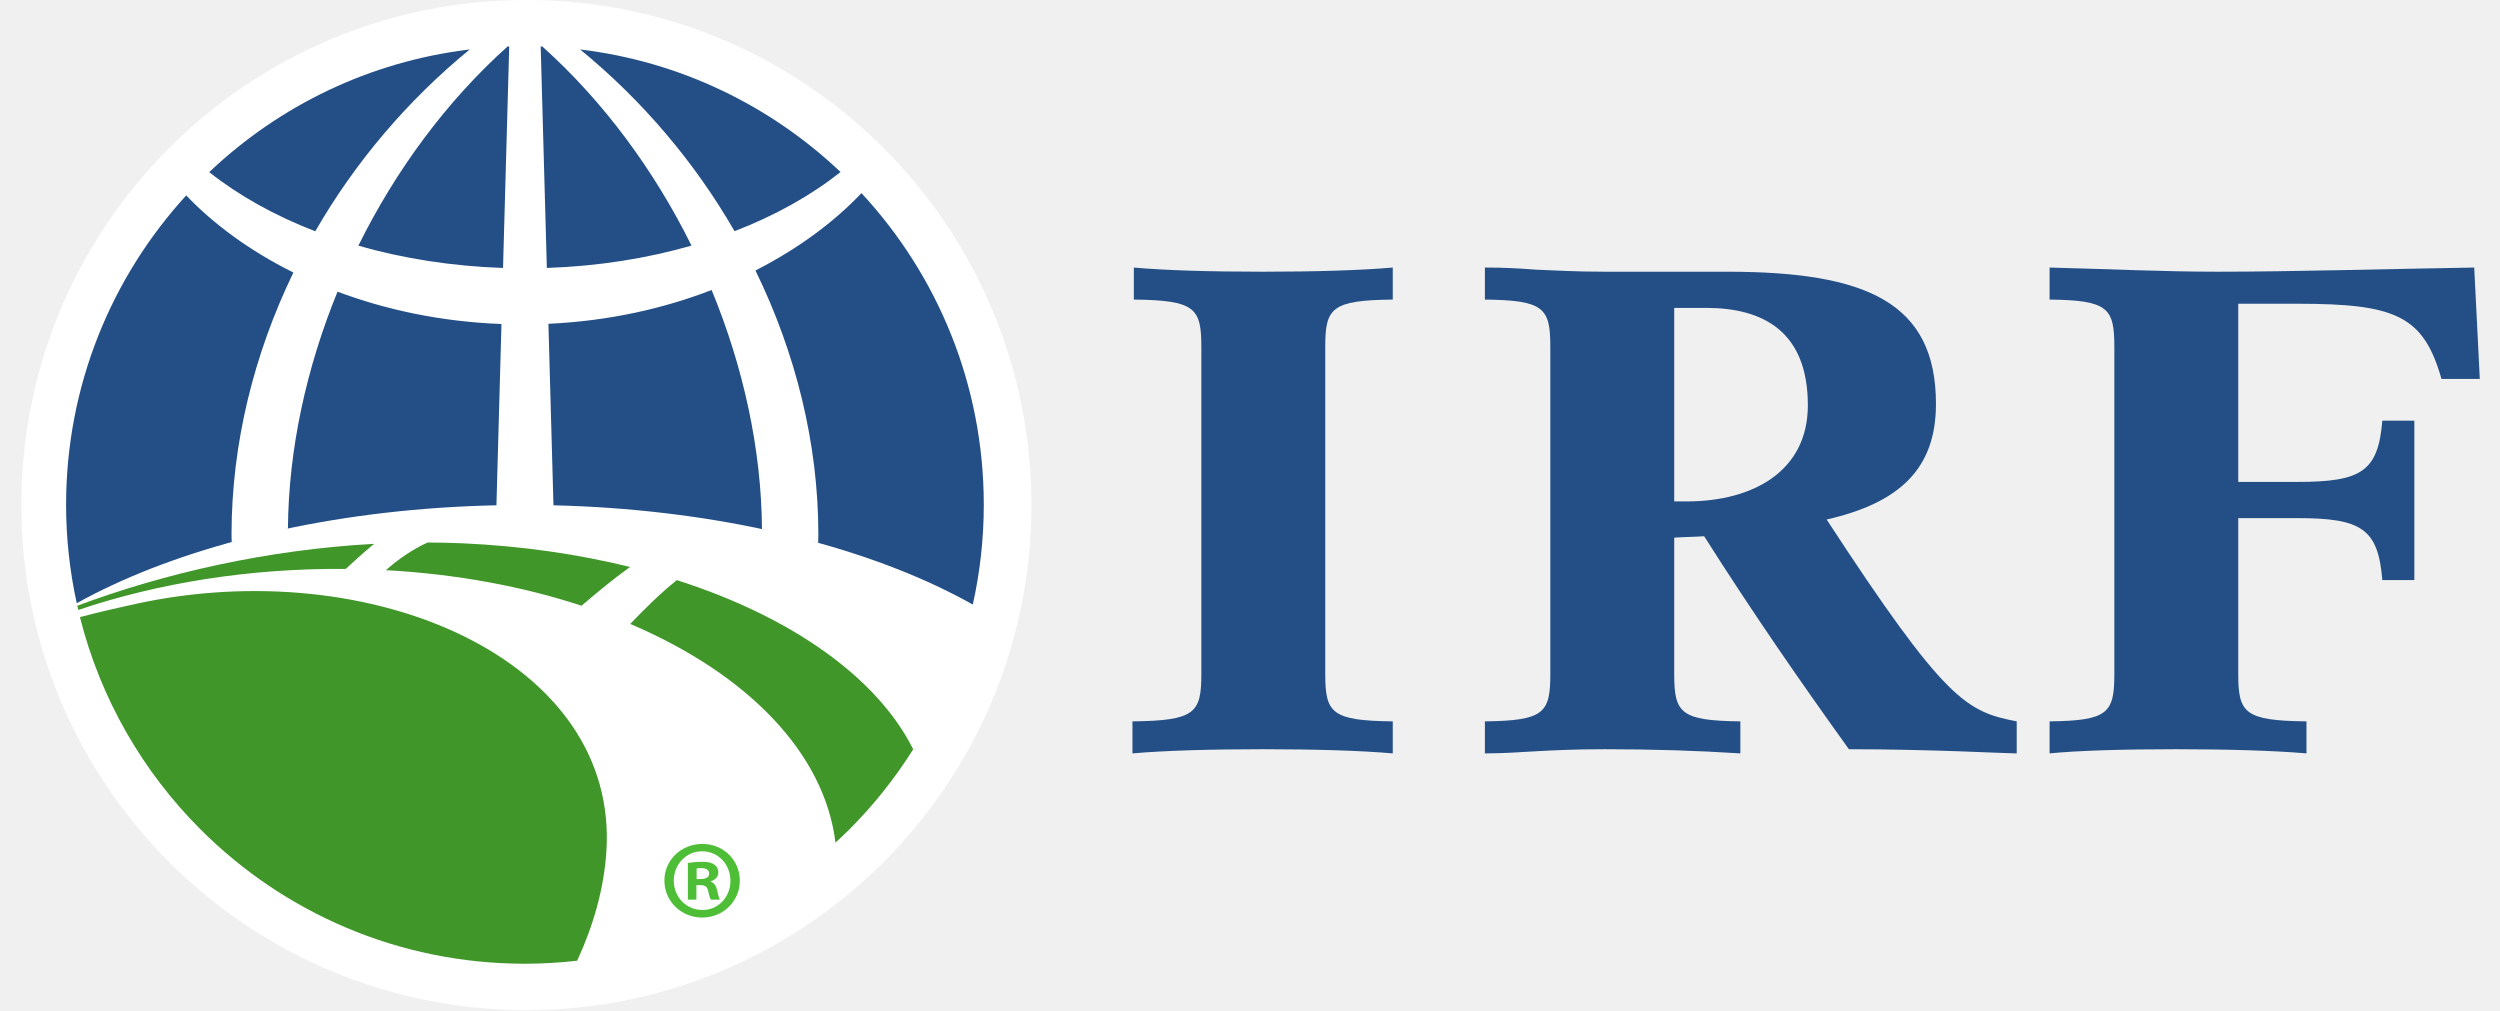
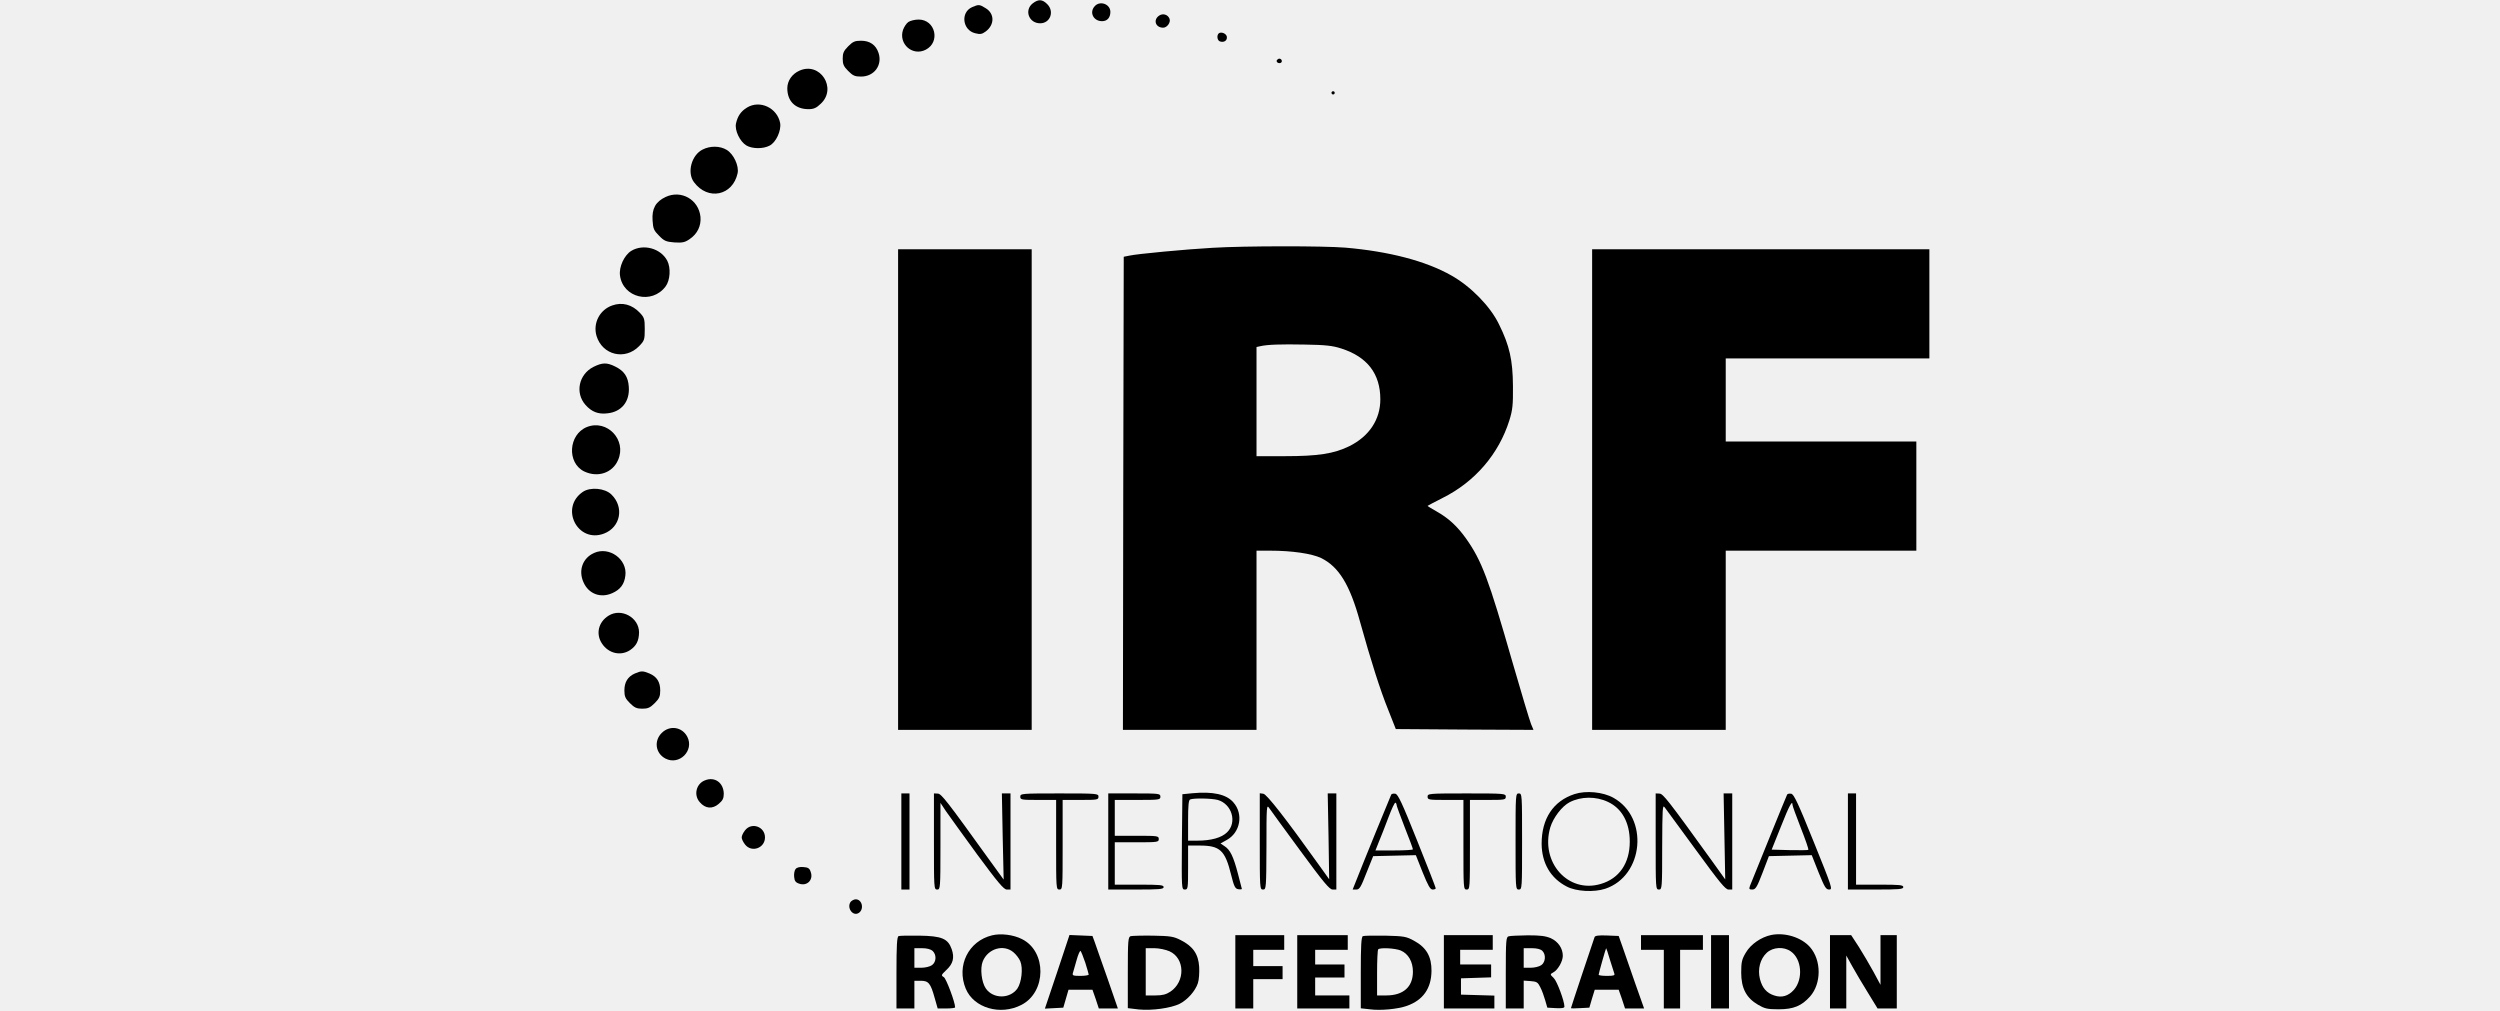
- <svg xmlns="http://www.w3.org/2000/svg" width="99" height="40" viewBox="0 0 99 40" fill="none">
-   <g clip-path="url(#clip0_735_42593)">
-     <path d="M44.845 28.566C47.326 28.539 47.573 28.235 47.573 26.692V13.737C47.573 12.193 47.326 11.89 44.9 11.863V10.595C46.113 10.705 47.932 10.76 49.999 10.76C52.067 10.76 53.886 10.705 55.153 10.595V11.863C52.728 11.89 52.48 12.193 52.48 13.737V26.692C52.48 28.235 52.728 28.539 55.153 28.566V29.834C53.886 29.724 52.067 29.669 49.999 29.669C47.932 29.669 46.113 29.724 44.845 29.834V28.566Z" fill="#234F86" />
-     <path d="M66.299 19.856H66.795C69.442 19.856 71.591 18.643 71.591 16.052C71.591 13.131 69.827 12.193 67.567 12.193H66.299V19.856ZM61.393 13.737C61.393 12.193 61.145 11.89 58.802 11.863V10.595H58.857C59.491 10.595 60.097 10.622 60.814 10.678C61.53 10.705 62.385 10.76 63.542 10.76H68.394C73.906 10.76 76.664 11.973 76.664 15.997C76.664 18.56 75.23 19.911 72.335 20.573C77.049 27.795 77.876 28.18 79.862 28.566V29.834H79.805C79.42 29.834 76.444 29.669 73.217 29.669C71.316 27.023 69.442 24.322 67.484 21.234C67.126 21.262 66.713 21.262 66.299 21.29V26.692C66.299 28.235 66.547 28.539 68.918 28.566V29.834C67.181 29.724 65.417 29.669 63.542 29.669C61.228 29.669 60.125 29.834 58.857 29.834H58.802V28.566C61.145 28.539 61.393 28.235 61.393 26.692V13.737Z" fill="#234F86" />
-     <path d="M98.2 15.005H96.683C95.967 12.496 94.864 12.028 90.977 12.028H88.635V19.084H90.977C93.514 19.084 94.174 18.671 94.34 16.659H95.608V22.97H94.34C94.174 20.931 93.514 20.518 90.977 20.518H88.635V26.692C88.635 28.235 88.882 28.539 91.336 28.566V29.834C90.04 29.724 88.221 29.669 86.154 29.669C84.087 29.669 82.267 29.724 81.164 29.834V28.566C83.479 28.539 83.728 28.235 83.728 26.692V13.737C83.728 12.193 83.479 11.89 81.164 11.863V10.595C83.397 10.649 85.629 10.76 87.835 10.76C90.701 10.76 94.588 10.649 97.979 10.595L98.2 15.005Z" fill="#234F86" />
-     <path d="M20.844 0C9.799 0 0.845 8.955 0.845 20.001C0.845 31.046 9.799 40 20.844 40C31.89 40 40.844 31.046 40.844 20.001C40.844 8.955 31.89 0 20.844 0Z" fill="white" />
-     <path d="M14.816 21.536C10.591 21.764 6.483 22.706 3.062 23.988C3.075 24.043 3.088 24.099 3.101 24.154C6.249 23.091 9.876 22.497 13.691 22.529C13.989 22.251 14.392 21.886 14.816 21.536ZM16.933 21.484C16.381 21.731 15.767 22.142 15.284 22.579C18.094 22.733 20.71 23.225 23.029 23.986C23.63 23.47 24.32 22.902 24.95 22.452C22.906 21.947 20.667 21.619 18.283 21.513C17.833 21.493 17.384 21.486 16.933 21.484ZM5.356 23.918C4.595 24.085 3.872 24.25 3.166 24.438C3.978 27.671 5.654 30.557 7.939 32.843C11.23 36.133 15.766 38.164 20.788 38.164C21.488 38.164 22.178 38.121 22.857 38.044C23.508 36.632 23.907 35.197 24.009 33.778C24.561 26.096 14.673 21.877 5.356 23.918ZM26.803 22.973C26.142 23.499 25.509 24.131 24.958 24.708C29.575 26.674 32.648 29.797 33.085 33.368C33.272 33.196 33.457 33.022 33.636 32.843C34.593 31.887 35.439 30.822 36.163 29.673C34.761 26.866 31.4 24.442 26.803 22.973Z" fill="#409629" />
-     <path d="M21.476 1.841C21.455 1.84 21.433 1.84 21.411 1.839L21.655 10.611C23.689 10.542 25.622 10.232 27.383 9.726C25.909 6.748 23.903 4.019 21.476 1.841ZM34.114 7.647C33.068 8.755 31.648 9.829 29.916 10.711C31.515 13.983 32.401 17.555 32.407 21.138C32.407 21.256 32.403 21.374 32.401 21.491C32.29 21.46 32.175 21.433 32.062 21.403C34.52 22.059 36.709 22.92 38.523 23.941C38.805 22.67 38.958 21.351 38.958 19.994C38.958 15.223 37.12 10.891 34.114 7.647ZM14.191 9.729C15.953 10.234 17.886 10.542 19.92 10.611L20.165 1.839C20.143 1.84 20.121 1.84 20.099 1.841C17.672 4.019 15.666 6.75 14.191 9.729ZM28.181 11.484C26.287 12.216 24.112 12.713 21.717 12.822L21.917 20.003V20.01C24.936 20.083 27.804 20.43 30.416 21.003C30.334 20.985 30.255 20.965 30.174 20.948C30.152 17.8 29.443 14.547 28.181 11.484ZM29.088 9.155C30.697 8.535 32.116 7.74 33.286 6.812C30.524 4.194 26.95 2.435 22.974 1.959C25.448 3.983 27.523 6.439 29.088 9.155ZM11.402 20.925C11.327 20.941 11.253 20.959 11.178 20.976C13.787 20.412 16.648 20.075 19.659 20.009V20.005L19.858 12.831C17.443 12.739 15.263 12.261 13.366 11.55C12.125 14.586 11.427 17.807 11.402 20.925ZM18.601 1.959C14.623 2.436 11.047 4.195 8.285 6.816C9.456 7.743 10.876 8.539 12.485 9.159C14.05 6.441 16.127 3.984 18.601 1.959ZM9.169 21.138C9.174 17.585 10.045 14.043 11.618 10.792C9.864 9.92 8.431 8.848 7.374 7.738C4.419 10.972 2.617 15.268 2.617 19.994C2.617 21.332 2.766 22.634 3.039 23.887C4.838 22.887 6.998 22.045 9.417 21.399C9.337 21.421 9.253 21.44 9.174 21.462C9.172 21.354 9.169 21.247 9.169 21.138Z" fill="#234F86" />
-     <path d="M27.586 34.81H27.746C27.932 34.81 28.082 34.748 28.082 34.598C28.082 34.465 27.985 34.376 27.772 34.376C27.684 34.376 27.622 34.384 27.586 34.394V34.81ZM27.577 35.626H27.24V34.172C27.373 34.154 27.559 34.128 27.799 34.128C28.074 34.128 28.198 34.172 28.295 34.243C28.384 34.305 28.446 34.411 28.446 34.553C28.446 34.73 28.313 34.846 28.145 34.899V34.917C28.287 34.961 28.357 35.076 28.402 35.271C28.446 35.493 28.482 35.573 28.508 35.626H28.154C28.109 35.573 28.082 35.449 28.038 35.271C28.012 35.12 27.923 35.05 27.737 35.05H27.577V35.626ZM26.682 34.872C26.682 35.519 27.17 36.034 27.817 36.034C28.446 36.042 28.925 35.519 28.925 34.881C28.925 34.234 28.446 33.711 27.799 33.711C27.17 33.711 26.682 34.234 26.682 34.872ZM29.297 34.872C29.297 35.688 28.641 36.335 27.808 36.335C26.975 36.335 26.31 35.688 26.31 34.872C26.31 34.057 26.975 33.419 27.817 33.419C28.641 33.419 29.297 34.057 29.297 34.872Z" fill="#4FBE37" />
+ <svg xmlns="http://www.w3.org/2000/svg" version="1.0" width="99" height="40" viewBox="0 0 834 620" preserveAspectRatio="xMidYMid meet">
+   <g transform="translate(0,620) scale(0.1,-0.1)" fill="#000000" stroke="none">
+     <path d="M2836 6179 c-53 -42 -23 -122 46 -122 62 0 89 73 43 118 -30 30 -54 31 -89 4z" />
+     <path d="M3217 6162 c-35 -38 -8 -92 45 -92 31 0 51 21 51 57 0 48 -64 71 -96 35z" />
+     <path d="M2464 6156 c-72 -32 -59 -141 19 -160 31 -8 42 -6 65 11 55 41 55 110 -1 143 -37 23 -42 24 -83 6z" />
+     <path d="M3612 6104 c-38 -26 -22 -74 25 -74 24 0 48 33 39 55 -10 26 -41 35 -64 19z" />
+     <path d="M2073 6065 c-12 -8 -26 -30 -33 -49 -28 -86 59 -163 140 -121 91 47 59 185 -44 185 -23 0 -51 -7 -63 -15z" />
+     <path d="M3977 5994 c-12 -13 -8 -42 8 -48 25 -9 46 5 43 28 -3 21 -37 34 -51 20z" />
+     <path d="M1704 5916 c-28 -28 -34 -42 -34 -76 0 -34 6 -48 34 -76 29 -29 41 -34 79 -34 80 0 132 70 107 145 -16 49 -53 75 -107 75 -38 0 -50 -5 -79 -34z" />
+     <path d="M4335 5831 c-7 -12 12 -24 25 -16 11 7 4 25 -10 25 -5 0 -11 -4 -15 -9z" />
+     <path d="M1404 5766 c-45 -20 -74 -62 -74 -108 0 -79 49 -128 130 -128 32 0 48 7 75 33 103 95 -4 261 -131 203z" />
+     <path d="M4670 5630 c0 -5 5 -10 10 -10 6 0 10 5 10 10 0 6 -4 10 -10 10 -5 0 -10 -4 -10 -10z" />
+     <path d="M1083 5540 c-38 -23 -58 -53 -68 -98 -9 -42 24 -111 64 -135 36 -21 102 -22 142 -1 40 20 73 93 65 139 -18 93 -124 143 -203 95z" />
+     <path d="M810 5282 c-68 -34 -97 -141 -53 -200 85 -115 238 -84 268 55 9 45 -24 117 -67 143 -41 25 -101 26 -148 2z" />
+     <path d="M583 4991 c-61 -29 -85 -71 -80 -144 3 -51 8 -62 40 -94 31 -32 43 -37 94 -41 49 -3 64 0 93 20 48 32 72 82 67 137 -11 106 -118 167 -214 122z" />
+     <path d="M3940 4679 c-160 -9 -461 -37 -510 -48 l-35 -7 -3 -1452 -2 -1452 410 0 410 0 0 550 0 550 83 0 c135 0 256 -18 313 -45 109 -53 177 -164 239 -390 68 -244 125 -423 173 -541 l47 -119 423 -3 422 -2 -15 36 c-8 20 -60 192 -115 383 -145 506 -187 619 -285 757 -53 74 -107 124 -180 165 -30 17 -55 32 -55 34 0 1 42 23 93 49 198 99 344 269 409 476 20 64 23 95 22 210 -1 160 -21 249 -86 380 -53 110 -174 233 -292 299 -156 89 -383 148 -651 171 -137 11 -614 11 -815 -1z m790 -618 c160 -51 240 -155 240 -312 0 -124 -68 -227 -191 -288 -94 -46 -192 -61 -395 -61 l-174 0 0 335 0 335 23 5 c43 10 124 13 277 10 124 -2 168 -7 220 -24z" />
+     <path d="M372 4660 c-43 -27 -76 -98 -69 -151 18 -137 196 -180 280 -67 28 37 33 114 10 158 -40 76 -147 105 -221 60z" />
+     <path d="M2010 3195 l0 -1475 410 0 410 0 0 1475 0 1475 -410 0 -410 0 0 -1475z" />
+     <path d="M6270 3195 l0 -1475 410 0 410 0 0 550 0 550 585 0 585 0 0 335 0 335 -585 0 -585 0 0 255 0 255 625 0 625 0 0 335 0 335 -1035 0 -1035 0 0 -1475z" />
+     <path d="M255 4325 c-77 -27 -119 -109 -96 -187 36 -118 175 -151 261 -63 33 34 35 40 35 105 0 63 -3 71 -30 100 -48 51 -109 67 -170 45z" />
+     <path d="M140 3948 c-90 -46 -114 -159 -49 -233 38 -43 79 -59 135 -52 87 9 138 73 131 163 -4 61 -28 97 -83 124 -52 26 -79 25 -134 -2z" />
+     <path d="M100 3579 c-114 -46 -124 -221 -16 -273 83 -39 173 -9 207 70 55 123 -67 252 -191 203z" />
+     <path d="M75 3181 c-144 -98 -32 -318 130 -256 102 39 125 163 45 240 -40 39 -129 47 -175 16z" />
+     <path d="M144 2806 c-70 -31 -98 -107 -65 -180 31 -71 104 -99 176 -67 50 22 75 55 81 108 13 100 -99 181 -192 139z" />
+     <path d="M233 2421 c-63 -39 -80 -113 -40 -172 40 -60 114 -77 171 -40 39 26 55 57 56 109 0 92 -109 152 -187 103z" />
+     <path d="M394 2066 c-43 -19 -64 -53 -64 -104 0 -37 6 -50 34 -78 28 -28 42 -34 76 -34 34 0 48 6 76 34 28 28 34 41 34 78 0 52 -21 85 -66 104 -41 17 -50 17 -90 0z" />
+     <path d="M559 1701 c-49 -49 -38 -125 23 -157 85 -44 178 49 134 134 -32 61 -108 72 -157 23z" />
+     <path d="M824 1410 c-54 -21 -70 -91 -31 -134 34 -40 77 -43 115 -11 25 21 32 34 32 63 -1 68 -56 107 -116 82z" />
+     <path d="M3815 1331 l-60 -6 -3 -292 c-2 -288 -2 -293 18 -293 19 0 20 6 20 135 l0 135 71 0 c125 0 156 -29 193 -179 18 -73 25 -86 44 -89 12 -2 22 -1 22 2 0 2 -11 45 -24 93 -28 107 -48 147 -82 169 l-25 17 38 21 c84 46 104 160 41 231 -43 50 -126 68 -253 56z m157 -41 c87 -25 120 -137 58 -198 -34 -34 -98 -52 -185 -52 l-55 0 0 124 c0 90 3 126 13 129 22 9 131 7 169 -3z" />
+     <path d="M6162 1326 c-131 -43 -202 -151 -202 -305 1 -119 55 -212 155 -263 57 -30 167 -36 236 -13 236 79 269 436 50 558 -64 36 -168 46 -239 23z m205 -48 c86 -40 134 -127 134 -244 0 -133 -65 -227 -179 -260 -200 -59 -371 134 -309 347 18 60 72 131 119 155 70 36 161 37 235 2z" />
+     <path d="M2030 1035 l0 -295 25 0 25 0 0 295 0 295 -25 0 -25 0 0 -295z" />
+     <path d="M2230 1035 c0 -288 0 -295 20 -295 19 0 20 7 20 266 l0 266 33 -50 c19 -27 105 -147 192 -266 127 -172 164 -216 182 -216 l23 0 0 295 0 295 -26 0 -27 0 5 -264 6 -265 -82 113 c-269 374 -301 415 -323 415 l-23 1 0 -295z" />
+     <path d="M2760 1310 c0 -19 7 -20 110 -20 l110 0 0 -275 c0 -268 0 -275 20 -275 20 0 20 7 20 275 l0 275 110 0 c103 0 110 1 110 20 0 19 -7 20 -240 20 -233 0 -240 -1 -240 -20z" />
+     <path d="M3300 1035 l0 -295 170 0 c144 0 170 2 170 15 0 13 -23 15 -150 15 l-150 0 0 130 0 130 135 0 c128 0 135 1 135 20 0 19 -7 20 -135 20 l-135 0 0 110 0 110 140 0 c133 0 140 1 140 20 0 19 -7 20 -160 20 l-160 0 0 -295z" />
+     <path d="M4230 1036 c0 -289 0 -296 20 -296 19 0 20 7 21 263 0 250 1 261 17 237 9 -13 95 -132 191 -262 141 -192 179 -238 198 -238 l23 0 0 295 0 295 -26 0 -27 0 5 -263 4 -264 -58 81 c-207 290 -325 441 -346 444 l-22 3 0 -295z" />
+     <path d="M5037 1323 c-4 -7 -174 -423 -217 -533 l-20 -50 23 0 c19 0 28 15 62 103 l41 102 131 3 131 3 42 -106 c33 -81 46 -105 61 -105 10 0 19 3 19 8 0 4 -51 136 -114 292 -92 231 -118 286 -134 288 -11 2 -22 0 -25 -5z m33 -65 c0 -5 23 -67 50 -137 28 -70 50 -130 50 -134 0 -4 -52 -7 -115 -7 l-115 0 21 53 c12 28 38 95 58 148 20 53 39 95 44 92 4 -2 7 -9 7 -15z" />
+     <path d="M5260 1310 c0 -19 7 -20 110 -20 l110 0 0 -275 c0 -268 0 -275 20 -275 20 0 20 7 20 275 l0 275 110 0 c103 0 110 1 110 20 0 19 -7 20 -240 20 -233 0 -240 -1 -240 -20z" />
+     <path d="M5800 1035 c0 -288 0 -295 20 -295 20 0 20 7 20 295 0 288 0 295 -20 295 -20 0 -20 -7 -20 -295z" />
+     <path d="M6660 1035 c0 -288 0 -295 20 -295 19 0 20 7 20 263 1 232 2 260 15 242 8 -11 94 -129 192 -262 143 -196 181 -243 200 -243 l23 0 0 295 0 295 -26 0 -27 0 5 -264 5 -264 -81 113 c-269 373 -301 414 -323 414 l-23 1 0 -295z" />
+     <path d="M7467 1323 c-4 -6 -195 -478 -228 -560 -7 -20 -5 -23 14 -23 20 0 29 14 63 103 l39 102 131 3 132 3 42 -106 c37 -91 45 -105 65 -105 23 0 18 13 -95 293 -95 236 -122 293 -138 295 -11 2 -22 0 -25 -5z m33 -64 c0 -6 23 -69 51 -141 28 -71 49 -131 46 -134 -2 -3 -54 -3 -115 -2 l-110 3 57 142 c50 127 71 166 71 132z" />
+     <path d="M7840 1035 l0 -295 170 0 c144 0 170 2 170 15 0 13 -23 15 -145 15 l-145 0 0 280 0 280 -25 0 -25 0 0 -295z" />
+     <path d="M1071 1104 c-12 -15 -21 -34 -21 -44 0 -10 9 -29 21 -44 40 -51 122 -22 122 44 0 66 -82 95 -122 44z" />
+     <path d="M1381 866 c-7 -8 -11 -30 -9 -48 2 -25 9 -35 31 -42 48 -17 88 23 71 71 -7 23 -16 29 -45 31 -22 2 -40 -2 -48 -12z" />
+     <path d="M1720 666 c-28 -35 11 -93 48 -70 35 22 22 84 -18 84 -10 0 -23 -7 -30 -14z" />
+     <path d="M2587 459 c-145 -35 -220 -186 -162 -327 49 -119 213 -167 342 -100 154 79 156 328 3 404 -53 27 -130 36 -183 23z m131 -104 c16 -13 35 -38 42 -55 18 -43 8 -130 -18 -168 -46 -64 -148 -64 -193 0 -27 38 -37 125 -19 168 32 78 128 106 188 55z" />
+     <path d="M7369 461 c-62 -13 -126 -57 -156 -109 -24 -40 -28 -58 -28 -122 0 -95 31 -155 103 -197 41 -24 57 -28 127 -28 92 0 141 21 193 79 70 80 70 222 -1 303 -53 60 -154 91 -238 74z m121 -101 c67 -47 76 -169 19 -235 -35 -39 -75 -51 -122 -35 -46 15 -73 46 -87 101 -15 60 1 123 42 161 38 35 105 39 148 8z" />
+     <path d="M2013 454 c-10 -4 -13 -59 -13 -225 l0 -219 55 0 55 0 0 85 0 85 40 0 c47 0 60 -16 85 -107 l18 -63 53 0 c30 0 54 3 54 7 0 31 -54 175 -69 185 -18 11 -17 13 14 43 43 39 52 77 34 129 -23 65 -61 81 -199 83 -63 1 -121 0 -127 -3z m209 -91 c25 -23 23 -68 -4 -87 -12 -9 -42 -16 -65 -16 l-43 0 0 60 0 60 47 0 c29 0 53 -6 65 -17z" />
+     <path d="M2987 235 l-76 -226 57 3 56 3 16 55 16 55 74 0 73 0 20 -57 19 -58 58 0 59 0 -65 188 c-36 103 -72 203 -78 222 l-13 35 -70 3 -71 3 -75 -226z m172 56 c11 -36 21 -69 21 -73 0 -4 -23 -8 -51 -8 -44 0 -51 2 -46 18 2 9 13 45 23 80 9 34 21 59 24 55 4 -4 17 -37 29 -72z" />
+     <path d="M3438 454 c-16 -5 -18 -24 -18 -224 l0 -218 67 -8 c81 -8 198 8 252 35 48 25 95 78 111 126 7 20 10 66 8 101 -5 78 -38 126 -114 164 -43 22 -63 25 -169 27 -66 1 -128 -1 -137 -3z m238 -93 c95 -43 98 -186 5 -248 -26 -17 -48 -23 -92 -23 l-59 0 0 145 0 145 53 0 c29 0 70 -9 93 -19z" />
+     <path d="M4080 235 l0 -225 55 0 55 0 0 90 0 90 90 0 90 0 0 40 0 40 -90 0 -90 0 0 50 0 50 95 0 95 0 0 45 0 45 -150 0 -150 0 0 -225z" />
+     <path d="M4460 235 l0 -225 160 0 160 0 0 40 0 40 -105 0 -105 0 0 55 0 55 90 0 90 0 0 40 0 40 -90 0 -90 0 0 45 0 45 100 0 100 0 0 45 0 45 -155 0 -155 0 0 -225z" />
+     <path d="M4863 454 c-10 -4 -13 -59 -13 -224 l0 -219 55 -6 c66 -9 172 1 228 21 99 35 150 107 151 214 1 88 -31 144 -106 185 -49 27 -61 29 -178 32 -69 1 -131 0 -137 -3z m232 -88 c47 -20 75 -69 75 -130 0 -94 -59 -146 -164 -146 l-56 0 0 138 c0 76 3 142 7 145 12 12 103 7 138 -7z" />
+     <path d="M5360 235 l0 -225 155 0 155 0 0 40 0 39 -102 3 -103 3 0 50 0 50 93 3 92 3 0 39 0 40 -95 0 -95 0 0 45 0 45 100 0 100 0 0 45 0 45 -150 0 -150 0 0 -225z" />
+     <path d="M5758 453 c-16 -4 -18 -23 -18 -224 l0 -219 55 0 55 0 0 86 0 85 43 -3 c37 -3 44 -7 59 -38 10 -19 23 -55 30 -80 l13 -45 53 -3 c35 -2 52 1 52 9 0 34 -45 155 -65 175 -24 23 -24 24 -4 35 28 14 59 68 59 102 0 46 -28 87 -73 108 -33 14 -64 18 -142 18 -55 -1 -108 -3 -117 -6z m206 -89 c24 -23 20 -70 -6 -88 -12 -9 -42 -16 -65 -16 l-43 0 0 60 0 60 49 0 c32 0 55 -6 65 -16z" />
+     <path d="M6285 448 c-9 -25 -145 -432 -145 -436 0 -2 25 -2 56 0 l57 3 16 55 17 55 74 0 73 0 20 -57 19 -58 58 0 59 0 -56 158 c-30 86 -65 186 -77 222 l-23 65 -72 3 c-51 2 -73 -1 -76 -10z m94 -138 c12 -38 24 -76 27 -85 5 -12 -3 -15 -45 -15 -28 0 -51 3 -51 7 0 8 44 163 46 163 1 0 12 -31 23 -70z" />
+     <path d="M6570 415 l0 -45 70 0 70 0 0 -180 0 -180 50 0 50 0 0 180 0 180 70 0 70 0 0 45 0 45 -190 0 -190 0 0 -45z" />
+     <path d="M7000 235 l0 -225 55 0 55 0 0 225 0 225 -55 0 -55 0 0 -225z" />
+     <path d="M7730 235 l0 -225 50 0 50 0 0 163 0 162 36 -65 c20 -36 63 -109 96 -162 l60 -98 59 0 59 0 0 225 0 225 -50 0 -50 0 0 -152 0 -153 -43 80 c-24 44 -65 113 -90 153 l-47 72 -65 0 -65 0 0 -225z" />
  </g>
-   <defs>
-     <clipPath id="clip0_735_42593">
-       <rect width="97.356" height="40" fill="white" transform="translate(0.844727)" />
-     </clipPath>
-   </defs>
</svg>
